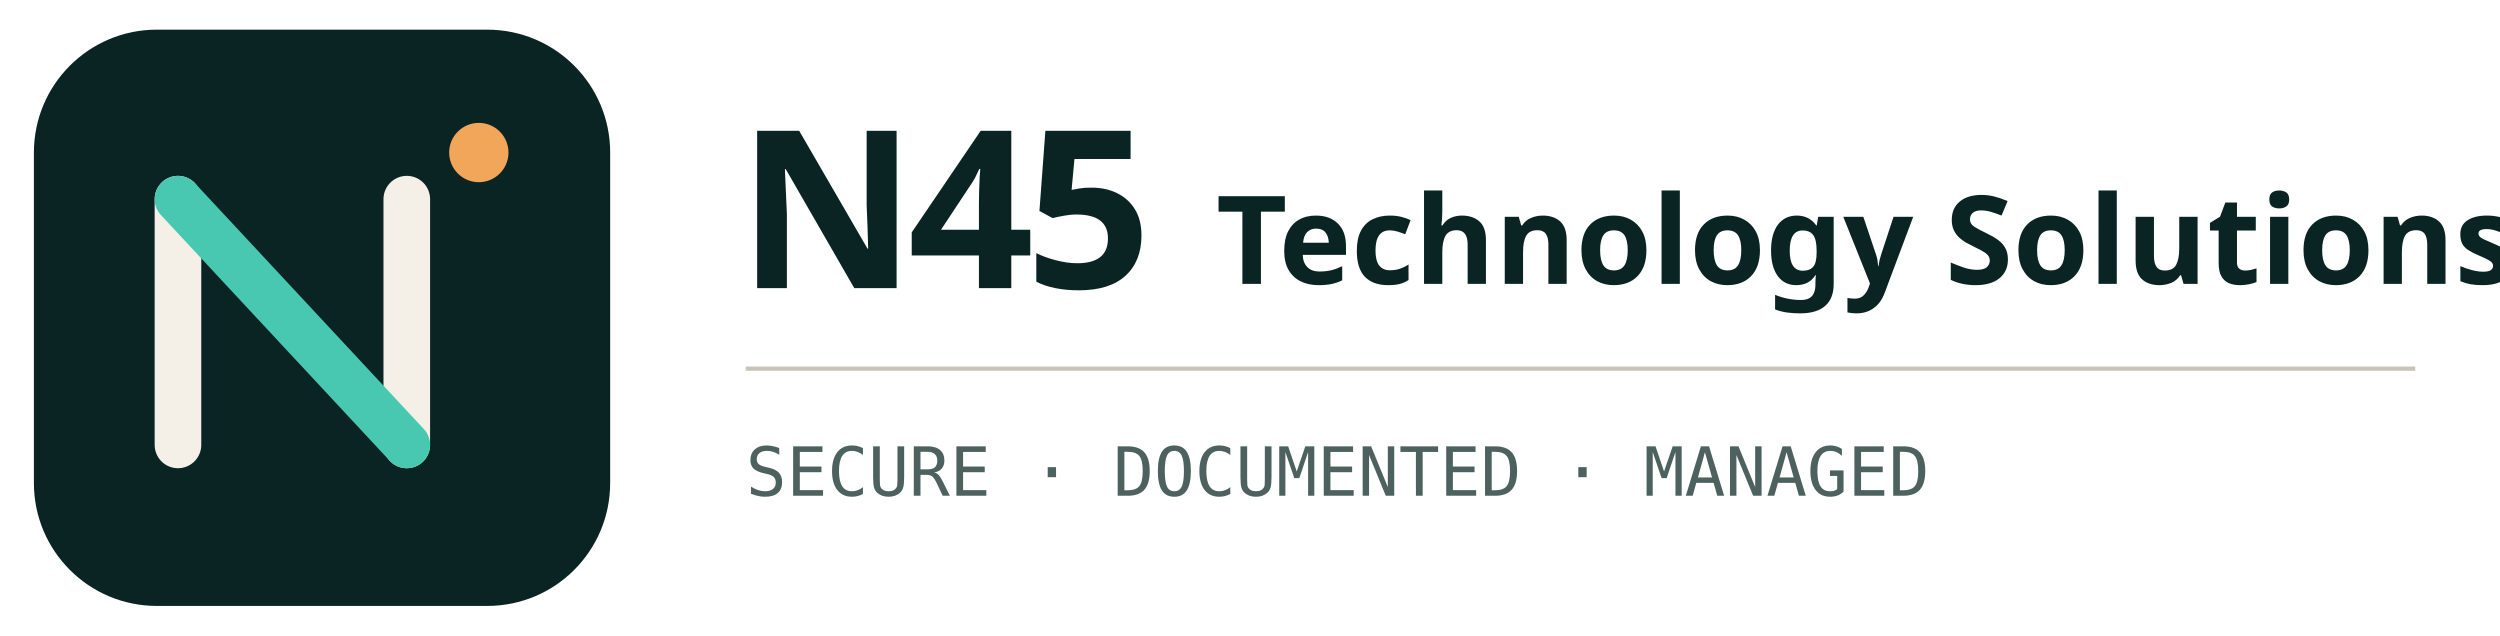
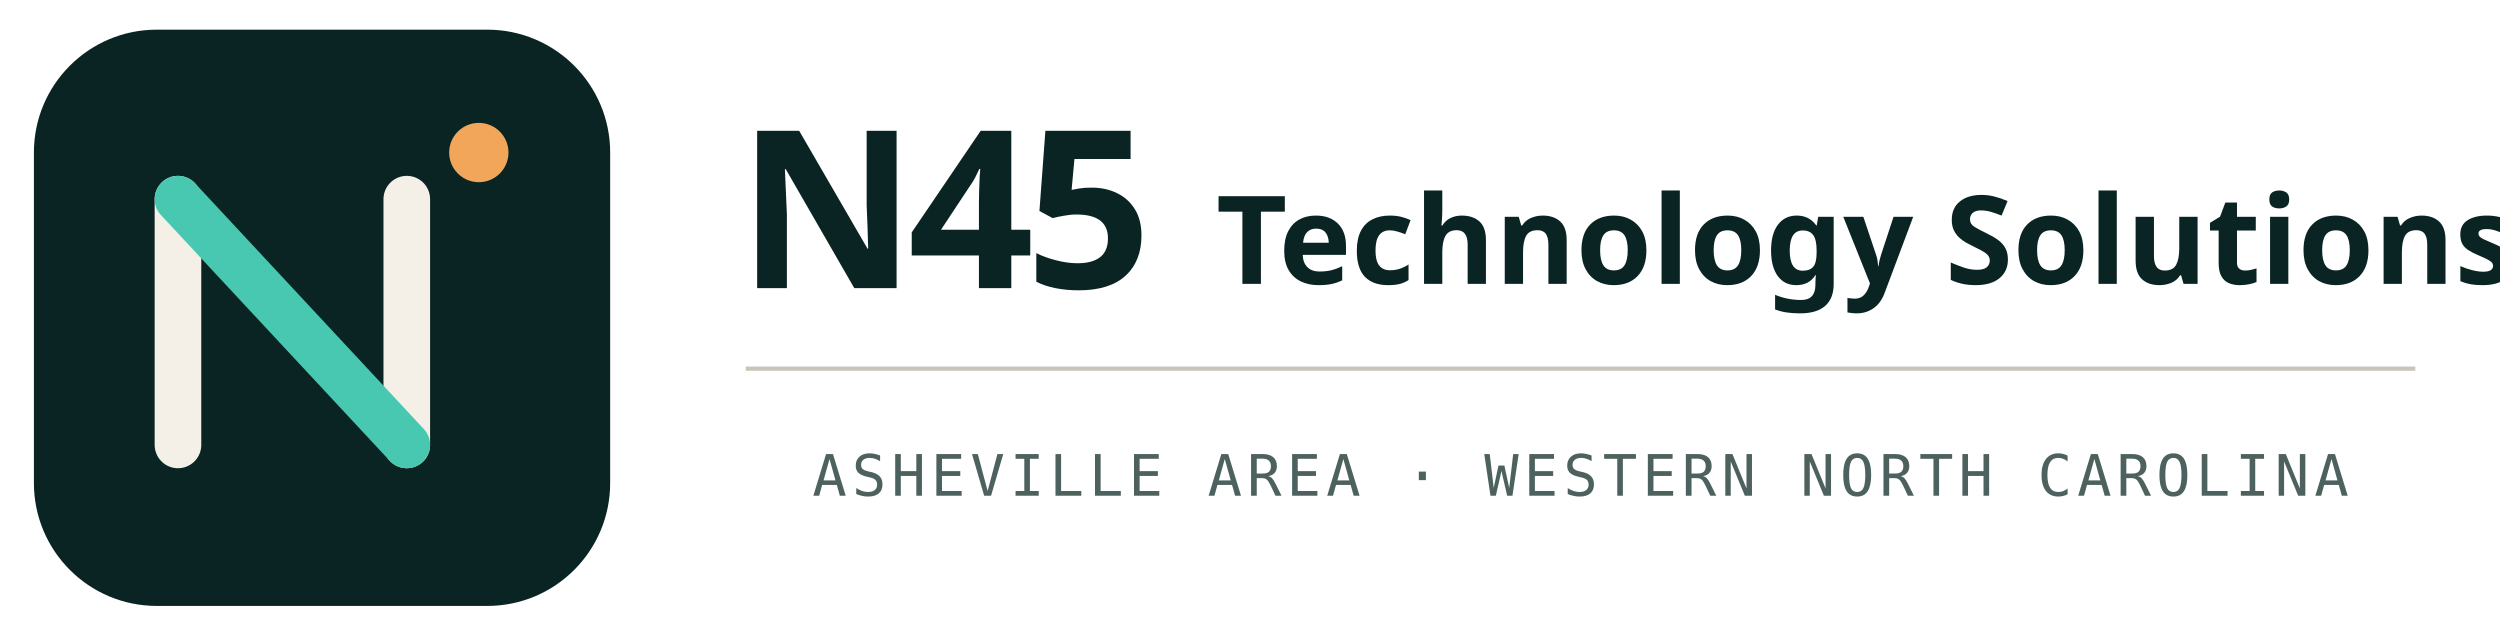
<svg xmlns="http://www.w3.org/2000/svg" viewBox="0 0 590 150" role="img" aria-labelledby="title desc">
  <g transform="translate(8 7)">
    <rect width="136" height="136" rx="29" fill="#0a2423" />
    <path d="M34 98V40M88 98V40" fill="none" stroke="#f4f0e8" stroke-width="11" stroke-linecap="round" />
    <path d="M34 40l54 58" fill="none" stroke="#49c8b1" stroke-width="11" stroke-linecap="round" />
    <circle cx="105" cy="29" r="7" fill="#f2a65a" />
  </g>
  <text x="174" y="68" fill="#0a2423" font-family="Manrope, Segoe UI, sans-serif" font-size="52" font-weight="800" letter-spacing="-2">N45</text>
-   <text x="287" y="67" fill="#0a2423" font-family="Manrope, Segoe UI, sans-serif" font-size="29" font-weight="700" textLength="283" lengthAdjust="spacingAndGlyphs">Technology Solutions</text>
+   <text x="287" y="67" fill="#0a2423" font-family="Manrope, Segoe UI, sans-serif" font-size="29" font-weight="700">Technology Solutions</text>
  <path d="M176 87h394" stroke="#c9c4ba" stroke-width="1" />
-   <text x="176" y="117" fill="#4d625e" font-family="IBM Plex Mono, Consolas, monospace" font-size="16" font-weight="500" textLength="394" lengthAdjust="spacingAndGlyphs">SECURE · DOCUMENTED · MANAGED</text>
+   <text x="373" y="117" fill="#4d625e" font-family="IBM Plex Mono, Consolas, monospace" font-size="13.5" font-weight="500" letter-spacing="1.2" text-anchor="middle">ASHEVILLE AREA · WESTERN NORTH CAROLINA</text>
</svg>
